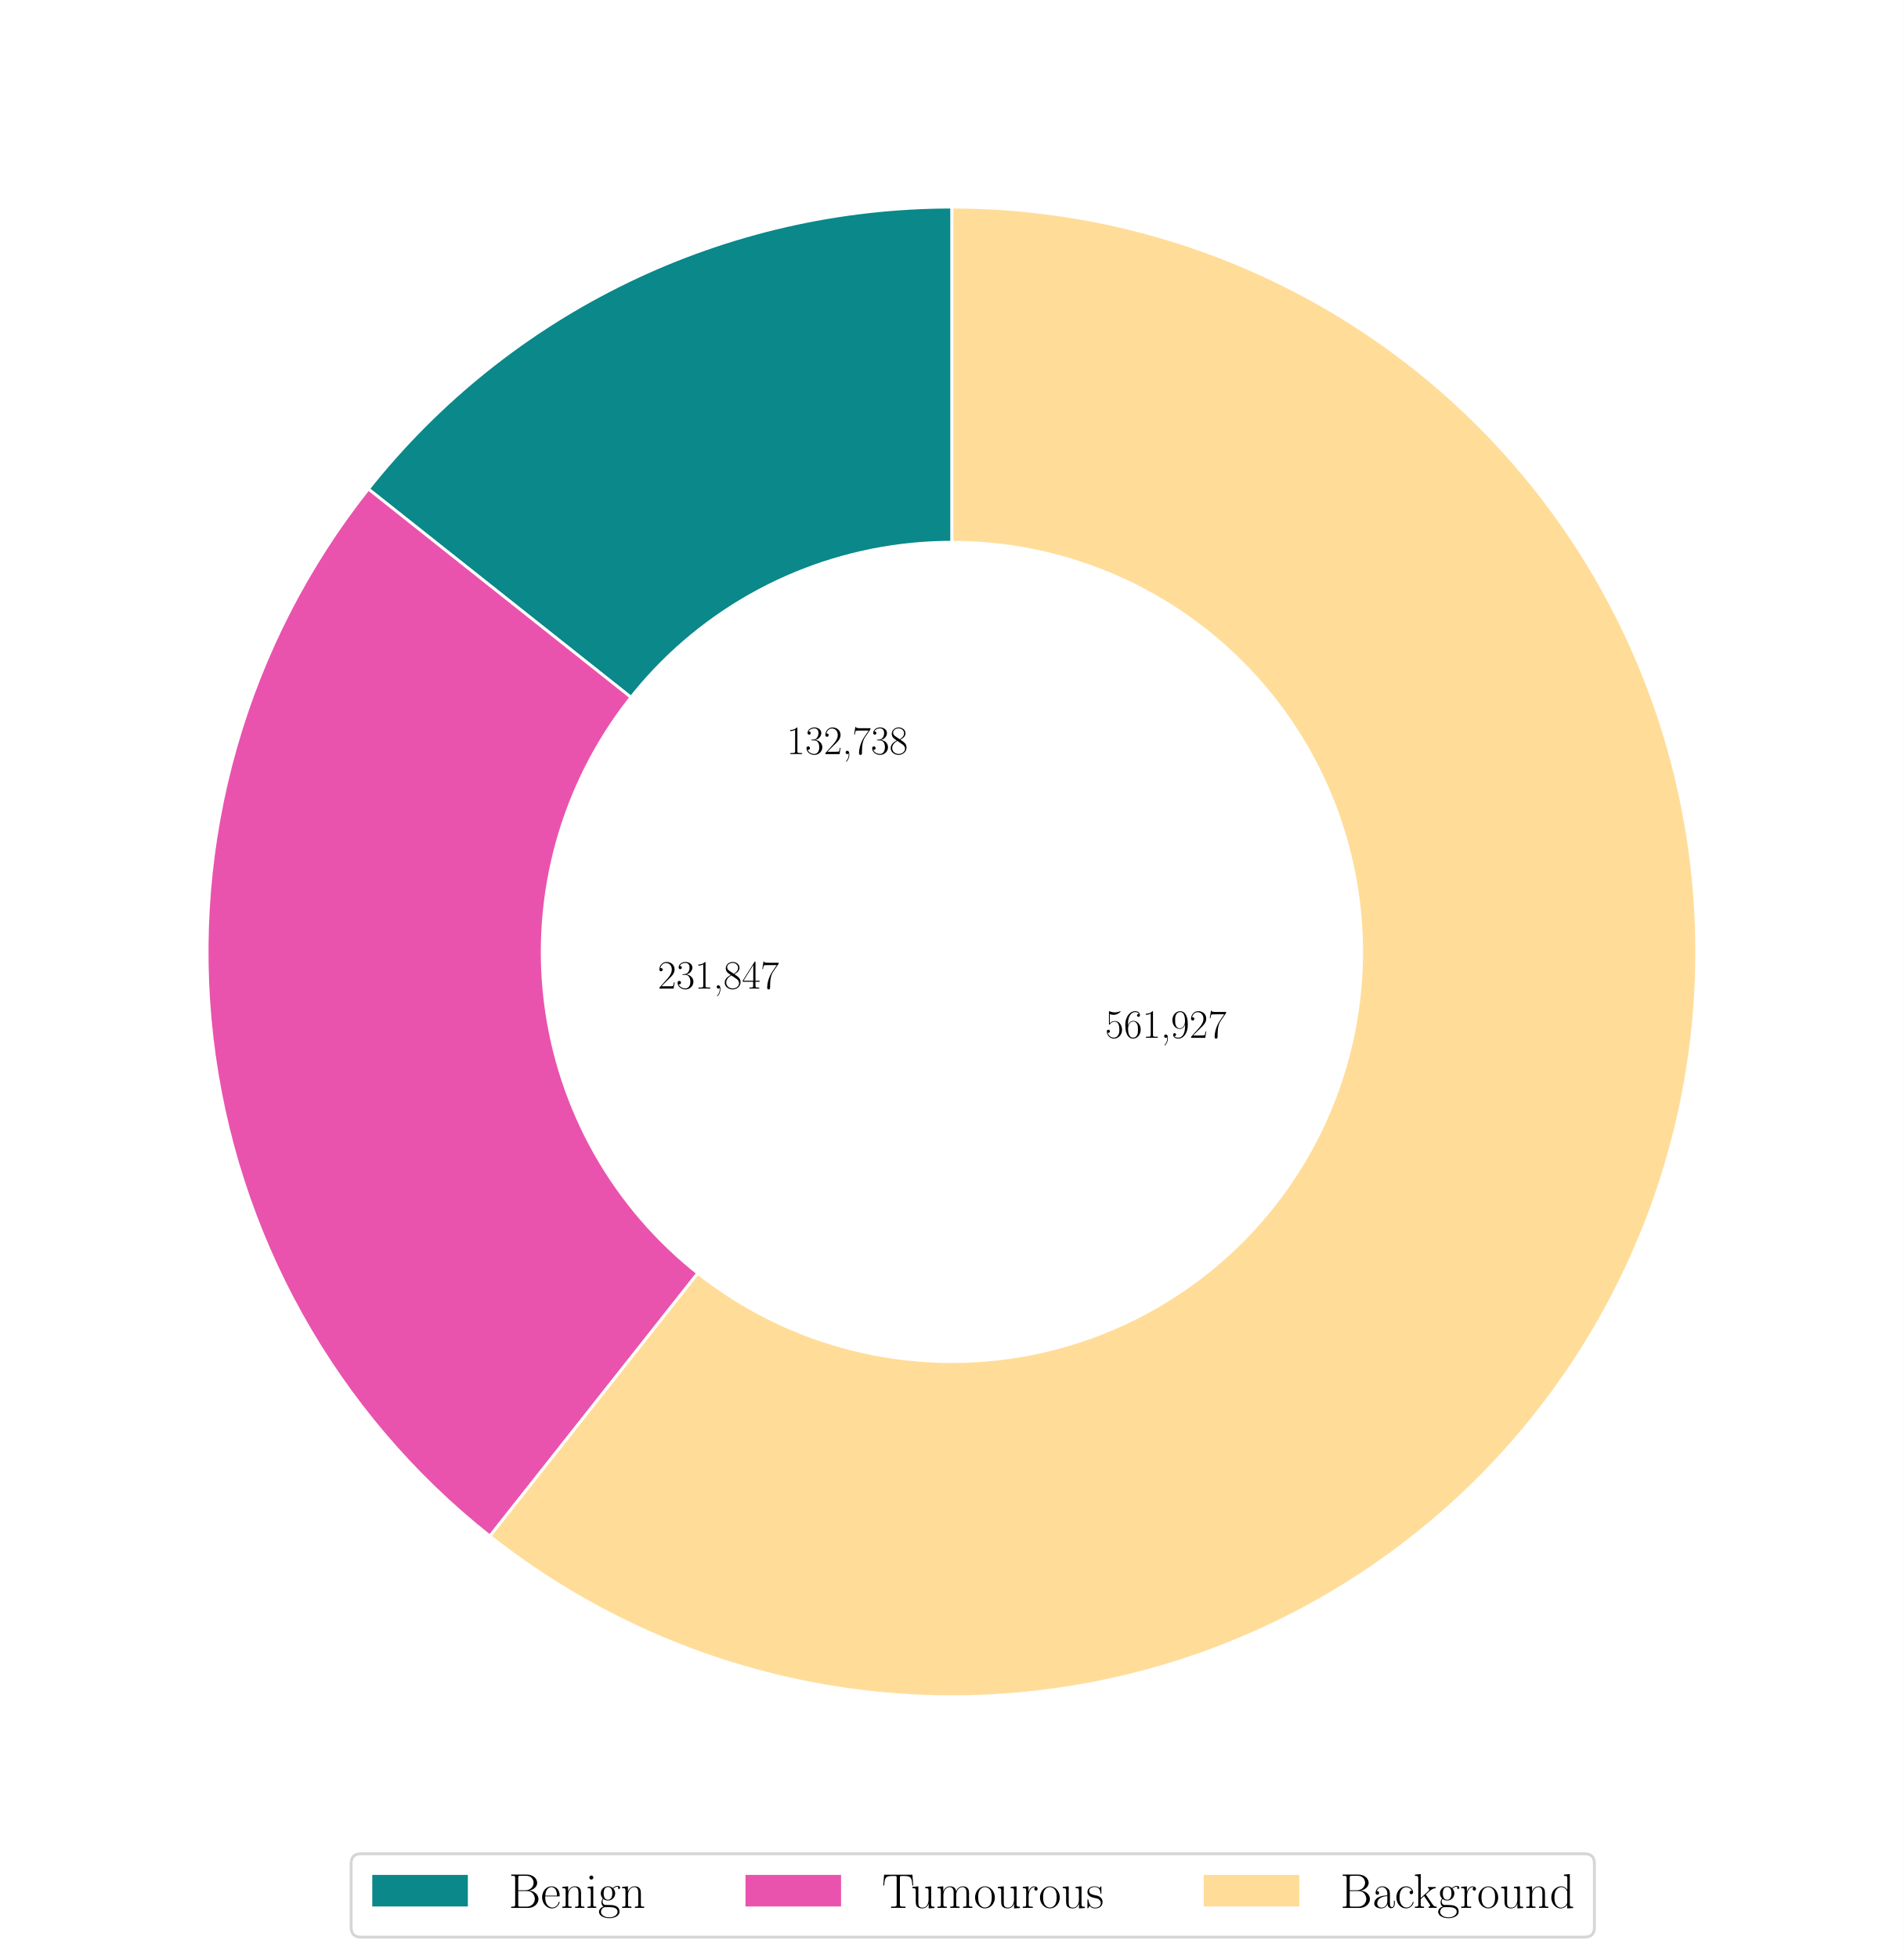
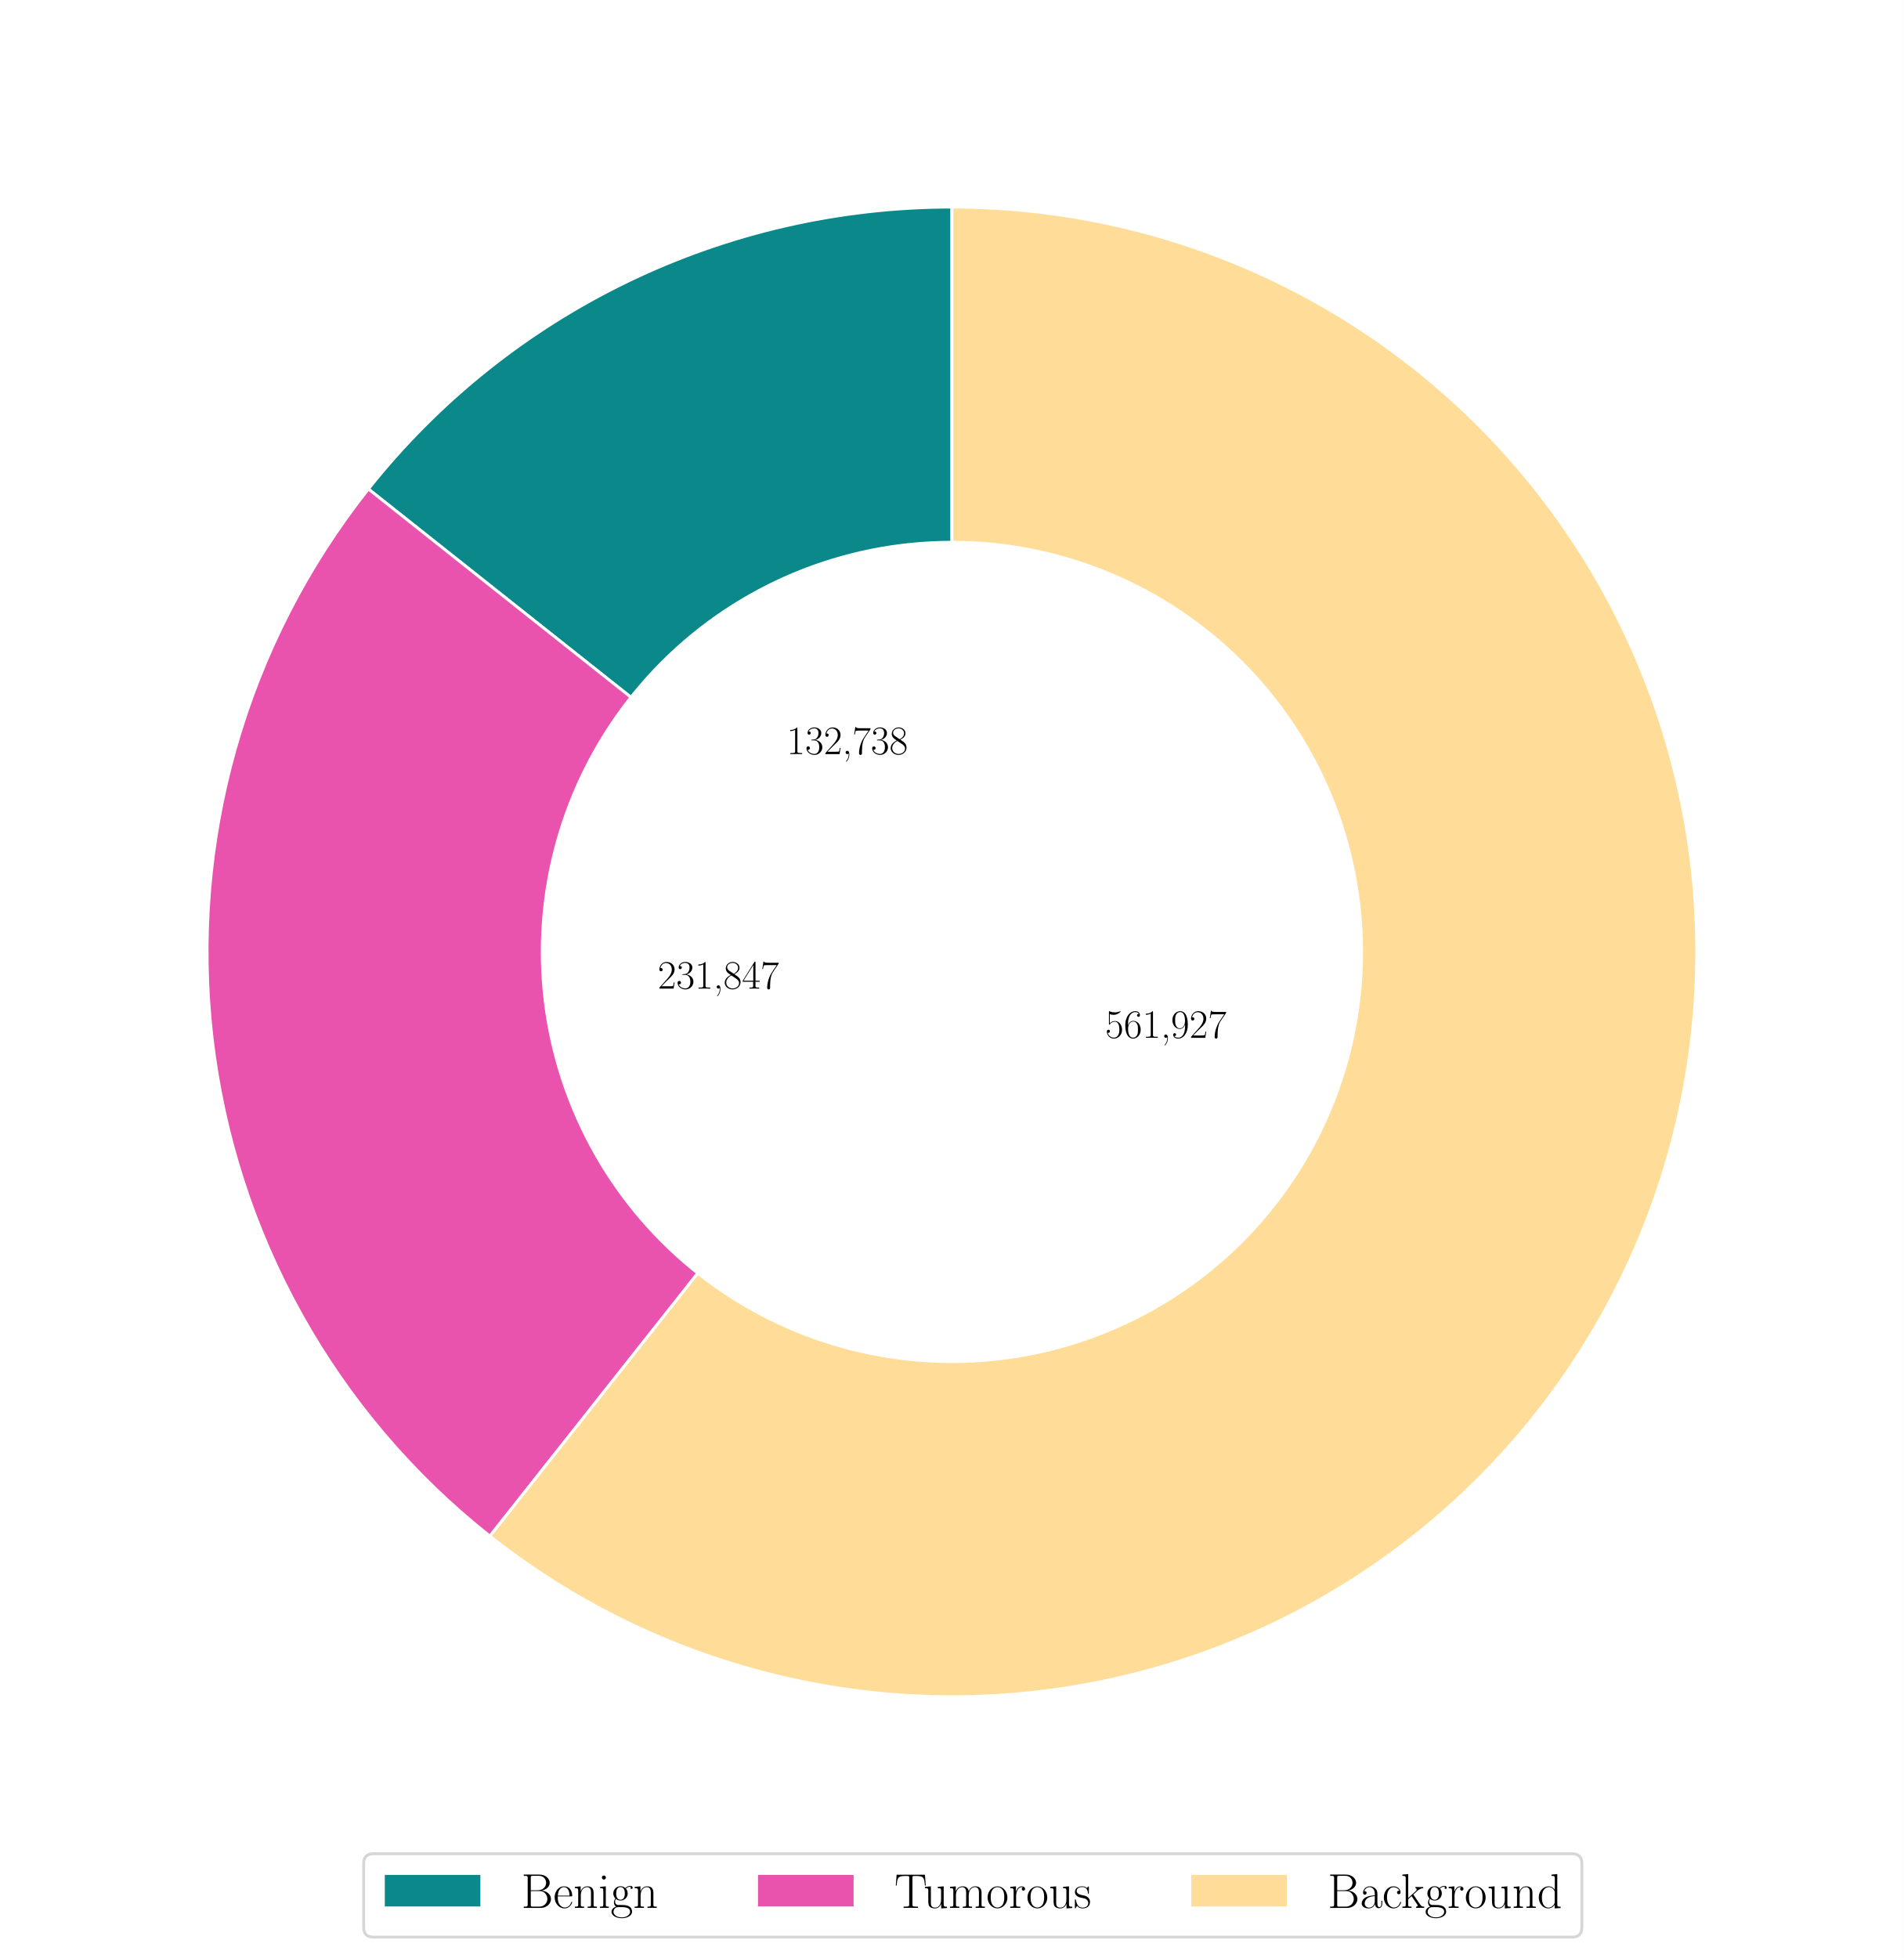
<svg xmlns="http://www.w3.org/2000/svg" xmlns:xlink="http://www.w3.org/1999/xlink" width="657.363pt" height="676.077pt" viewBox="0 0 657.363 676.077" version="1.1">
  <defs>
    <style type="text/css">*{stroke-linejoin: round; stroke-linecap: butt}</style>
  </defs>
  <g id="figure_1">
    <g id="patch_1">
      <path d="M 0 676.077  L 657.363 676.077  L 657.363 0  L 0 0  z " style="fill: #ffffff" />
    </g>
    <g id="axes_1">
      <g id="patch_2">
        <path d="M 328.681 71.496  C 289.934 71.496 251.683 80.253 216.795 97.109  C 181.907 113.966 151.275 138.491 127.194 168.847  L 328.681 328.681  L 328.681 71.496  z " style="fill: #0a888a; stroke: #ffffff; stroke-linejoin: miter" />
      </g>
      <g id="patch_3">
        <path d="M 127.194 168.847  C 106.185 195.331 90.602 225.699 81.339 258.211  C 72.076 290.723 69.314 324.744 73.21 358.324  C 77.107 391.904 87.586 424.389 104.047 453.915  C 120.508 483.442 142.631 509.436 169.146 530.406  L 328.681 328.681  L 127.194 168.847  z " style="fill: #e953ad; stroke: #ffffff; stroke-linejoin: miter" />
      </g>
      <g id="patch_4">
        <path d="M 169.146 530.406  C 201.327 555.856 239.135 573.24 279.403 581.101  C 319.671 588.963 361.241 587.075 400.631 575.597  C 440.021 564.119 476.098 543.381 505.84 515.119  C 535.582 486.857 558.134 451.885 571.606 413.132  C 585.078 374.379 589.083 332.959 583.286 292.342  C 577.489 251.726 562.056 213.08 538.281 179.643  C 514.505 146.206 483.07 118.939 446.609 100.127  C 410.148 81.314 369.709 71.496 328.681 71.496  L 328.681 328.681  L 169.146 530.406  z " style="fill: #ffdd99; stroke: #ffffff; stroke-linejoin: miter" />
      </g>
      <g id="patch_5">
-         <path d="M 328.681 470.133  C 366.195 470.133 402.177 455.229 428.703 428.703  C 455.229 402.177 470.133 366.195 470.133 328.681  C 470.133 291.168 455.229 255.186 428.703 228.66  C 402.177 202.134 366.195 187.23 328.681 187.23  C 291.168 187.23 255.186 202.134 228.66 228.66  C 202.134 255.186 187.23 291.168 187.23 328.681  C 187.23 366.195 202.134 402.177 228.66 428.703  C 255.186 455.229 291.168 470.133 328.681 470.133  z " clip-path="url(#p7c90572071)" style="fill: #ffffff; stroke: #ffffff; stroke-linejoin: miter" />
+         <path d="M 328.681 470.133  C 366.195 470.133 402.177 455.229 428.703 428.703  C 455.229 402.177 470.133 366.195 470.133 328.681  C 470.133 291.168 455.229 255.186 428.703 228.66  C 402.177 202.134 366.195 187.23 328.681 187.23  C 291.168 187.23 255.186 202.134 228.66 228.66  C 202.134 255.186 187.23 291.168 187.23 328.681  C 187.23 366.195 202.134 402.177 228.66 428.703  C 255.186 455.229 291.168 470.133 328.681 470.133  z " clip-path="url(#p232320f3a0)" style="fill: #ffffff; stroke: #ffffff; stroke-linejoin: miter" />
      </g>
      <g id="matplotlib.axis_1" />
      <g id="matplotlib.axis_2" />
      <g id="text_1">
        <g transform="translate(271.6144 260.381)scale(0.14 -0.14)">
          <defs>
            <path id="CMR17-31" d="M 1702 4083  C 1702 4217 1696 4224 1606 4224  C 1357 3927 979 3833 621 3820  C 602 3820 570 3820 563 3808  C 557 3795 557 3782 557 3648  C 755 3648 1088 3686 1344 3839  L 1344 467  C 1344 243 1331 166 781 166  L 589 166  L 589 0  C 896 6 1216 12 1523 12  C 1830 12 2150 6 2458 0  L 2458 166  L 2266 166  C 1715 166 1702 236 1702 467  L 1702 4083  z " transform="scale(0.015625)" />
            <path id="CMR17-33" d="M 1414 2176  C 1984 2176 2234 1673 2234 1094  C 2234 322 1824 25 1453 25  C 1114 25 563 193 390 691  C 422 678 454 678 486 678  C 640 678 755 780 755 947  C 755 1132 614 1216 486 1216  C 378 1216 211 1164 211 927  C 211 335 787 -128 1466 -128  C 2176 -128 2720 432 2720 1087  C 2720 1718 2208 2176 1600 2246  C 2086 2347 2554 2776 2554 3353  C 2554 3856 2048 4224 1472 4224  C 890 4224 378 3862 378 3347  C 378 3123 544 3084 627 3084  C 762 3084 877 3167 877 3334  C 877 3500 762 3584 627 3584  C 602 3584 570 3584 544 3571  C 730 3999 1235 4076 1459 4076  C 1683 4076 2106 3966 2106 3347  C 2106 3167 2080 2851 1862 2574  C 1670 2329 1453 2316 1242 2297  C 1210 2297 1062 2284 1037 2284  C 992 2278 966 2272 966 2227  C 966 2182 973 2176 1101 2176  L 1414 2176  z " transform="scale(0.015625)" />
            <path id="CMR17-32" d="M 2669 990  L 2554 990  C 2490 537 2438 460 2413 422  C 2381 371 1920 371 1830 371  L 602 371  C 832 620 1280 1073 1824 1596  C 2214 1966 2669 2400 2669 3033  C 2669 3788 2067 4224 1395 4224  C 691 4224 262 3603 262 3027  C 262 2777 448 2745 525 2745  C 589 2745 781 2783 781 3007  C 781 3206 614 3264 525 3264  C 486 3264 448 3257 422 3244  C 544 3788 915 4057 1306 4057  C 1862 4057 2227 3616 2227 3033  C 2227 2477 1901 1998 1536 1583  L 262 147  L 262 0  L 2515 0  L 2669 990  z " transform="scale(0.015625)" />
            <path id="CMR17-2c" d="M 1011 102  C 1024 44 1024 25 1024 -76  C 1024 -451 896 -795 627 -1108  C 595 -1140 595 -1152 595 -1165  C 595 -1191 621 -1216 646 -1216  C 685 -1216 1126 -776 1126 -82  C 1126 128 1101 524 800 524  C 659 524 538 428 538 262  C 538 96 659 0 800 0  C 877 0 960 32 1011 102  z " transform="scale(0.015625)" />
            <path id="CMR17-37" d="M 2886 3955  L 2886 4096  L 1382 4096  C 634 4096 621 4166 595 4288  L 480 4288  L 294 3104  L 410 3104  C 429 3226 474 3552 550 3673  C 589 3724 1062 3724 1171 3724  L 2579 3724  L 1869 2670  C 1395 1961 1069 1003 1069 166  C 1069 89 1069 -128 1299 -128  C 1530 -128 1530 89 1530 172  L 1530 466  C 1530 1514 1709 2204 2003 2644  L 2886 3955  z " transform="scale(0.015625)" />
            <path id="CMR17-38" d="M 1741 2289  C 2144 2494 2554 2803 2554 3298  C 2554 3884 1990 4224 1472 4224  C 890 4224 378 3800 378 3215  C 378 3054 416 2777 666 2533  C 730 2469 998 2276 1171 2154  C 883 2006 211 1652 211 945  C 211 282 838 -128 1459 -128  C 2144 -128 2720 366 2720 1022  C 2720 1607 2330 1877 2074 2051  L 1741 2289  z M 902 2855  C 851 2887 595 3086 595 3388  C 595 3781 998 4076 1459 4076  C 1965 4076 2336 3716 2336 3298  C 2336 2700 1670 2359 1638 2359  C 1632 2359 1626 2359 1574 2398  L 902 2855  z M 2080 1536  C 2176 1466 2483 1253 2483 861  C 2483 385 2010 25 1472 25  C 890 25 448 443 448 951  C 448 1459 838 1884 1280 2083  L 2080 1536  z " transform="scale(0.015625)" />
          </defs>
          <use xlink:href="#CMR17-31" transform="scale(0.996264)" />
          <use xlink:href="#CMR17-33" transform="translate(45.69048 0)scale(0.996264)" />
          <use xlink:href="#CMR17-32" transform="translate(91.38095 0)scale(0.996264)" />
          <use xlink:href="#CMR17-2c" transform="translate(137.0714 0)scale(0.996264)" />
          <use xlink:href="#CMR17-37" transform="translate(161.9425 0)scale(0.996264)" />
          <use xlink:href="#CMR17-33" transform="translate(207.633 0)scale(0.996264)" />
          <use xlink:href="#CMR17-38" transform="translate(253.3234 0)scale(0.996264)" />
        </g>
      </g>
      <g id="text_2">
        <g transform="translate(227.1031 341.3575)scale(0.14 -0.14)">
          <defs>
            <path id="CMR17-34" d="M 2150 4147  C 2150 4281 2144 4288 2029 4288  L 128 1254  L 128 1088  L 1779 1088  L 1779 460  C 1779 230 1766 166 1318 166  L 1197 166  L 1197 0  C 1402 12 1747 12 1965 12  C 2182 12 2528 12 2733 0  L 2733 166  L 2611 166  C 2163 166 2150 230 2150 460  L 2150 1088  L 2803 1088  L 2803 1254  L 2150 1254  L 2150 4147  z M 1798 3723  L 1798 1254  L 256 1254  L 1798 3723  z " transform="scale(0.015625)" />
          </defs>
          <use xlink:href="#CMR17-32" transform="scale(0.996264)" />
          <use xlink:href="#CMR17-33" transform="translate(45.69048 0)scale(0.996264)" />
          <use xlink:href="#CMR17-31" transform="translate(91.38095 0)scale(0.996264)" />
          <use xlink:href="#CMR17-2c" transform="translate(137.0714 0)scale(0.996264)" />
          <use xlink:href="#CMR17-38" transform="translate(161.9425 0)scale(0.996264)" />
          <use xlink:href="#CMR17-34" transform="translate(207.633 0)scale(0.996264)" />
          <use xlink:href="#CMR17-37" transform="translate(253.3234 0)scale(0.996264)" />
        </g>
      </g>
      <g id="text_3">
        <g transform="translate(381.6058 358.348)scale(0.14 -0.14)">
          <defs>
            <path id="CMR17-35" d="M 730 3750  C 794 3724 1056 3641 1325 3641  C 1920 3641 2246 3961 2432 4140  C 2432 4191 2432 4224 2394 4224  C 2387 4224 2374 4224 2323 4198  C 2099 4102 1837 4032 1517 4032  C 1325 4032 1037 4055 723 4191  C 653 4224 640 4224 634 4224  C 602 4224 595 4217 595 4090  L 595 2231  C 595 2113 595 2080 659 2080  C 691 2080 704 2093 736 2139  C 941 2435 1222 2560 1542 2560  C 1766 2560 2246 2415 2246 1293  C 2246 1087 2246 716 2054 422  C 1894 159 1645 25 1370 25  C 947 25 518 319 403 812  C 429 806 480 793 506 793  C 589 793 749 838 749 1036  C 749 1209 627 1280 506 1280  C 358 1280 262 1190 262 1011  C 262 454 704 -128 1382 -128  C 2042 -128 2669 441 2669 1267  C 2669 2054 2170 2662 1549 2662  C 1222 2662 947 2540 730 2304  L 730 3750  z " transform="scale(0.015625)" />
            <path id="CMR17-36" d="M 678 2198  C 678 3712 1395 4076 1811 4076  C 1946 4076 2272 4049 2400 3782  C 2298 3782 2106 3782 2106 3558  C 2106 3385 2246 3328 2336 3328  C 2394 3328 2566 3353 2566 3571  C 2566 3987 2246 4224 1805 4224  C 1043 4224 243 3411 243 2011  C 243 257 966 -128 1478 -128  C 2099 -128 2688 431 2688 1295  C 2688 2101 2170 2688 1517 2688  C 1126 2688 838 2430 678 1979  L 678 2198  z M 1478 25  C 691 25 691 1212 691 1450  C 691 1914 909 2585 1504 2585  C 1613 2585 1926 2585 2138 2140  C 2253 1889 2253 1624 2253 1302  C 2253 954 2253 696 2118 438  C 1978 173 1773 25 1478 25  z " transform="scale(0.015625)" />
            <path id="CMR17-39" d="M 2253 1871  C 2253 448 1670 25 1190 25  C 1043 25 685 43 538 281  C 704 256 826 345 826 505  C 826 678 685 736 595 736  C 538 736 365 710 365 492  C 365 68 742 -128 1203 -128  C 1939 -128 2688 665 2688 2090  C 2688 3857 1971 4224 1485 4224  C 851 4224 243 3664 243 2800  C 243 2000 762 1408 1414 1408  C 1952 1408 2189 1910 2253 2122  L 2253 1871  z M 1427 1510  C 1254 1510 1011 1542 813 1929  C 678 2181 678 2477 678 2793  C 678 3174 678 3438 858 3722  C 947 3857 1114 4076 1485 4076  C 2240 4076 2240 2909 2240 2651  C 2240 2193 2035 1510 1427 1510  z " transform="scale(0.015625)" />
          </defs>
          <use xlink:href="#CMR17-35" transform="scale(0.996264)" />
          <use xlink:href="#CMR17-36" transform="translate(45.69048 0)scale(0.996264)" />
          <use xlink:href="#CMR17-31" transform="translate(91.38095 0)scale(0.996264)" />
          <use xlink:href="#CMR17-2c" transform="translate(137.0714 0)scale(0.996264)" />
          <use xlink:href="#CMR17-39" transform="translate(161.9425 0)scale(0.996264)" />
          <use xlink:href="#CMR17-32" transform="translate(207.633 0)scale(0.996264)" />
          <use xlink:href="#CMR17-37" transform="translate(253.3234 0)scale(0.996264)" />
        </g>
      </g>
      <g id="legend_1">
        <g id="patch_6">
-           <path d="M 124.639 668.877  L 547.123 668.877  Q 550.523 668.877 550.523 665.477  L 550.523 643.483  Q 550.523 640.083 547.123 640.083  L 124.639 640.083  Q 121.239 640.083 121.239 643.483  L 121.239 665.477  Q 121.239 668.877 124.639 668.877  L 124.639 668.877  z " style="fill: none; opacity: 0.8; stroke: #cccccc; stroke-linejoin: miter" />
+           <path d="M 128.965 668.877  L 542.797 668.877  Q 546.197 668.877 546.197 665.477  L 546.197 643.483  Q 546.197 640.083 542.797 640.083  L 128.965 640.083  Q 125.565 640.083 125.565 643.483  L 125.565 665.477  Q 125.565 668.877 128.965 668.877  L 128.965 668.877  z " style="fill: none; opacity: 0.8; stroke: #cccccc; stroke-linejoin: miter" />
        </g>
        <g id="patch_7">
-           <path d="M 128.039 658.783  L 162.039 658.783  L 162.039 646.883  L 128.039 646.883  z " style="fill: #0a888a; stroke: #ffffff; stroke-linejoin: miter" />
+           <path d="M 132.365 658.783  L 166.365 658.783  L 166.365 646.883  L 132.365 646.883  z " style="fill: #0a888a; stroke: #ffffff; stroke-linejoin: miter" />
        </g>
        <g id="text_4">
-           <g transform="translate(175.6394 658.7829)scale(0.17 -0.17)">
+           <g transform="translate(179.9655 658.7829)scale(0.17 -0.17)">
            <defs>
              <path id="CMR17-42" d="M 333 4352  L 333 4185  C 774 4185 845 4185 845 3897  L 845 451  C 845 166 774 166 333 166  L 333 0  L 2534 0  C 3354 0 3885 578 3885 1155  C 3885 1726 3360 2214 2675 2259  C 3290 2380 3718 2790 3718 3276  C 3718 3808 3194 4352 2368 4352  L 333 4352  z M 1248 2304  L 1248 3936  C 1248 4153 1261 4185 1517 4185  L 2336 4185  C 2970 4185 3251 3673 3251 3276  C 3251 2790 2861 2304 2170 2304  L 1248 2304  z M 1517 166  C 1261 166 1248 198 1248 413  L 1248 2201  L 2432 2201  C 3091 2201 3411 1624 3411 1161  C 3411 698 3046 166 2349 166  L 1517 166  z " transform="scale(0.015625)" />
              <path id="CMR17-65" d="M 2438 1503  C 2464 1529 2464 1542 2464 1606  C 2464 2251 2118 2816 1389 2816  C 710 2816 173 2175 173 1394  C 173 554 781 -64 1459 -64  C 2176 -64 2458 619 2458 755  C 2458 800 2419 800 2406 800  C 2362 800 2355 787 2330 709  C 2189 270 1837 51 1504 51  C 1229 51 954 206 781 490  C 582 819 582 1200 582 1503  L 2438 1503  z M 589 1600  C 634 2511 1126 2713 1382 2713  C 1818 2713 2112 2308 2118 1600  L 589 1600  z " transform="scale(0.015625)" />
              <path id="CMR17-6e" d="M 2656 1954  C 2656 2282 2592 2816 1837 2816  C 1331 2816 1069 2424 973 2166  L 966 2166  L 966 2816  L 211 2745  L 211 2578  C 589 2578 646 2540 646 2231  L 646 443  C 646 198 621 166 211 166  L 211 0  C 365 12 646 12 813 12  C 979 12 1267 12 1421 0  L 1421 166  C 1011 166 986 192 986 443  L 986 1678  C 986 2269 1344 2713 1792 2713  C 2266 2713 2317 2289 2317 1980  L 2317 443  C 2317 198 2291 166 1882 166  L 1882 0  C 2035 12 2317 12 2483 12  C 2650 12 2938 12 3091 0  L 3091 166  C 2682 166 2656 192 2656 443  L 2656 1954  z " transform="scale(0.015625)" />
              <path id="CMR17-69" d="M 992 3961  C 992 4102 877 4224 730 4224  C 589 4224 467 4108 467 3961  C 467 3820 582 3699 730 3699  C 870 3699 992 3814 992 3961  z M 243 2745  L 243 2579  C 602 2579 653 2540 653 2231  L 653 443  C 653 198 627 166 218 166  L 218 0  C 371 12 646 12 806 12  C 960 12 1222 12 1370 0  L 1370 166  C 992 166 979 205 979 436  L 979 2816  L 243 2745  z " transform="scale(0.015625)" />
              <path id="CMR17-67" d="M 710 1165  C 832 1068 1043 960 1299 960  C 1805 960 2240 1359 2240 1895  C 2240 2063 2189 2321 1997 2521  C 2176 2713 2438 2777 2586 2777  C 2611 2777 2650 2777 2682 2758  C 2656 2751 2598 2726 2598 2623  C 2598 2540 2656 2483 2739 2483  C 2835 2483 2886 2547 2886 2630  C 2886 2751 2790 2880 2586 2880  C 2330 2880 2106 2758 1926 2591  C 1734 2764 1504 2828 1299 2828  C 794 2828 358 2431 358 1895  C 358 1527 570 1294 634 1230  C 442 1004 442 742 442 710  C 442 544 506 300 723 166  C 390 82 128 -184 128 -517  C 128 -996 736 -1344 1466 -1344  C 2170 -1344 2803 -1009 2803 -510  C 2803 384 1856 384 1363 384  C 1216 384 954 384 922 390  C 723 422 589 601 589 825  C 589 883 589 1024 710 1165  z M 1299 1068  C 736 1068 736 1766 736 1895  C 736 2024 736 2719 1299 2719  C 1862 2719 1862 2024 1862 1895  C 1862 1766 1862 1068 1299 1068  z M 1466 -1236  C 826 -1236 384 -883 384 -517  C 384 -311 493 -118 634 -11  C 794 102 858 102 1293 102  C 1818 102 2547 102 2547 -517  C 2547 -883 2106 -1236 1466 -1236  z " transform="scale(0.015625)" />
            </defs>
            <use xlink:href="#CMR17-42" transform="scale(0.996264)" />
            <use xlink:href="#CMR17-65" transform="translate(65.18875 0)scale(0.996264)" />
            <use xlink:href="#CMR17-6e" transform="translate(105.6744 0)scale(0.996264)" />
            <use xlink:href="#CMR17-69" transform="translate(156.5698 0)scale(0.996264)" />
            <use xlink:href="#CMR17-67" transform="translate(181.4408 0)scale(0.996264)" />
            <use xlink:href="#CMR17-6e" transform="translate(227.1313 0)scale(0.996264)" />
          </g>
        </g>
        <g id="patch_8">
-           <path d="M 256.904 658.783  L 290.904 658.783  L 290.904 646.883  L 256.904 646.883  z " style="fill: #e953ad; stroke: #ffffff; stroke-linejoin: miter" />
+           <path d="M 261.23 658.783  L 295.23 658.783  L 295.23 646.883  L 261.23 646.883  z " style="fill: #e953ad; stroke: #ffffff; stroke-linejoin: miter" />
        </g>
        <g id="text_5">
-           <g transform="translate(304.5039 658.7829)scale(0.17 -0.17)">
+           <g transform="translate(308.83 658.7829)scale(0.17 -0.17)">
            <defs>
              <path id="CMR17-54" d="M 3981 4332  L 288 4332  L 179 2924  L 294 2924  C 378 3981 467 4166 1453 4166  C 1568 4166 1754 4166 1805 4159  C 1926 4140 1926 4064 1926 3917  L 1926 465  C 1926 236 1907 166 1376 166  L 1197 166  L 1197 0  C 1504 6 1824 12 2138 12  C 2451 12 2771 6 3078 0  L 3078 166  L 2899 166  C 2368 166 2349 236 2349 465  L 2349 3917  C 2349 4057 2349 4134 2464 4159  C 2515 4166 2701 4166 2816 4166  C 3795 4166 3891 3981 3974 2924  L 4090 2924  L 3981 4332  z " transform="scale(0.015625)" />
              <path id="CMR17-75" d="M 1882 2745  L 1882 2579  C 2259 2579 2317 2540 2317 2229  L 2317 1053  C 2317 510 2029 38 1555 38  C 1030 38 986 355 986 691  L 986 2816  L 211 2745  L 211 2579  C 467 2579 640 2579 646 2320  L 646 1079  C 646 646 646 368 813 187  C 896 103 1056 -64 1517 -64  C 2061 -64 2272 400 2323 536  L 2330 536  L 2330 -64  L 3091 -13  L 3091 154  C 2714 154 2656 193 2656 503  L 2656 2816  L 1882 2745  z " transform="scale(0.015625)" />
              <path id="CMR17-6d" d="M 4326 1954  C 4326 2276 4269 2816 3507 2816  C 3072 2816 2771 2520 2656 2173  L 2650 2173  C 2573 2700 2195 2816 1837 2816  C 1331 2816 1069 2424 973 2166  L 966 2166  L 966 2816  L 211 2745  L 211 2578  C 589 2578 646 2540 646 2231  L 646 443  C 646 198 621 166 211 166  L 211 0  C 365 12 646 12 813 12  C 979 12 1267 12 1421 0  L 1421 166  C 1011 166 986 192 986 443  L 986 1678  C 986 2269 1344 2713 1792 2713  C 2266 2713 2317 2289 2317 1980  L 2317 443  C 2317 198 2291 166 1882 166  L 1882 0  C 2035 12 2317 12 2483 12  C 2650 12 2938 12 3091 0  L 3091 166  C 2682 166 2656 192 2656 443  L 2656 1678  C 2656 2269 3014 2713 3462 2713  C 3936 2713 3987 2289 3987 1980  L 3987 443  C 3987 198 3962 166 3552 166  L 3552 0  C 3706 12 3987 12 4154 12  C 4320 12 4608 12 4762 0  L 4762 166  C 4352 166 4326 192 4326 443  L 4326 1954  z " transform="scale(0.015625)" />
              <path id="CMR17-6f" d="M 2758 1356  C 2758 2176 2163 2816 1466 2816  C 768 2816 173 2176 173 1356  C 173 550 768 -64 1466 -64  C 2163 -64 2758 550 2758 1356  z M 1466 51  C 1165 51 909 230 762 480  C 602 768 582 1126 582 1408  C 582 1676 595 2009 762 2297  C 890 2508 1139 2713 1466 2713  C 1754 2713 1997 2553 2150 2329  C 2349 2028 2349 1606 2349 1408  C 2349 1158 2336 774 2163 467  C 1984 172 1709 51 1466 51  z " transform="scale(0.015625)" />
              <path id="CMR17-72" d="M 960 1517  C 960 2134 1222 2713 1702 2713  C 1747 2713 1792 2707 1837 2687  C 1837 2687 1696 2642 1696 2475  C 1696 2321 1818 2257 1914 2257  C 1990 2257 2131 2302 2131 2482  C 2131 2687 1926 2816 1709 2816  C 1222 2816 1011 2340 947 2115  L 941 2115  L 941 2816  L 198 2745  L 198 2578  C 576 2578 634 2540 634 2231  L 634 443  C 634 198 608 166 198 166  L 198 0  C 352 12 646 12 813 12  C 998 12 1325 12 1498 0  L 1498 166  C 1037 166 960 166 960 455  L 960 1517  z " transform="scale(0.015625)" />
              <path id="CMR17-73" d="M 1978 2688  C 1978 2803 1971 2809 1933 2809  C 1907 2809 1901 2803 1824 2707  C 1805 2681 1747 2617 1728 2592  C 1523 2809 1235 2816 1126 2816  C 416 2816 160 2444 160 2073  C 160 1497 813 1363 998 1324  C 1402 1241 1542 1216 1677 1100  C 1760 1024 1901 883 1901 652  C 1901 384 1747 38 1158 38  C 602 38 403 460 288 1024  C 269 1113 269 1120 218 1120  C 166 1120 160 1113 160 985  L 160 64  C 160 -52 166 -58 205 -58  C 237 -58 243 -52 275 0  C 314 57 410 211 448 275  C 576 102 800 -64 1158 -64  C 1792 -64 2131 281 2131 780  C 2131 1107 1958 1280 1875 1356  C 1683 1555 1459 1600 1190 1651  C 838 1728 390 1817 390 2208  C 390 2374 480 2726 1126 2726  C 1811 2726 1850 2086 1862 1881  C 1869 1849 1901 1843 1920 1843  C 1978 1843 1978 1862 1978 1971  L 1978 2688  z " transform="scale(0.015625)" />
            </defs>
            <use xlink:href="#CMR17-54" transform="scale(0.996264)" />
            <use xlink:href="#CMR17-75" transform="translate(58.70262 0)scale(0.996264)" />
            <use xlink:href="#CMR17-6d" transform="translate(109.598 0)scale(0.996264)" />
            <use xlink:href="#CMR17-6f" transform="translate(186.5176 0)scale(0.996264)" />
-             <use xlink:href="#CMR17-75" transform="translate(232.2081 0)scale(0.996264)" />
-             <use xlink:href="#CMR17-72" transform="translate(283.1034 0)scale(0.996264)" />
-             <use xlink:href="#CMR17-6f" transform="translate(318.3842 0)scale(0.996264)" />
-             <use xlink:href="#CMR17-75" transform="translate(364.0747 0)scale(0.996264)" />
-             <use xlink:href="#CMR17-73" transform="translate(414.97 0)scale(0.996264)" />
+             <use xlink:href="#CMR17-72" transform="translate(232.2081 0)scale(0.996264)" />
+             <use xlink:href="#CMR17-6f" transform="translate(267.4888 0)scale(0.996264)" />
+             <use xlink:href="#CMR17-75" transform="translate(313.1793 0)scale(0.996264)" />
+             <use xlink:href="#CMR17-73" transform="translate(364.0747 0)scale(0.996264)" />
          </g>
        </g>
        <g id="patch_9">
-           <path d="M 415.135 658.783  L 449.135 658.783  L 449.135 646.883  L 415.135 646.883  z " style="fill: #ffdd99; stroke: #ffffff; stroke-linejoin: miter" />
+           <path d="M 410.809 658.783  L 444.809 658.783  L 444.809 646.883  L 410.809 646.883  z " style="fill: #ffdd99; stroke: #ffffff; stroke-linejoin: miter" />
        </g>
        <g id="text_6">
-           <g transform="translate(462.735 658.7829)scale(0.17 -0.17)">
+           <g transform="translate(458.4089 658.7829)scale(0.17 -0.17)">
            <defs>
              <path id="CMR17-61" d="M 2304 1656  C 2304 2048 2304 2275 2035 2534  C 1798 2751 1523 2816 1306 2816  C 800 2816 435 2408 435 1977  C 435 1740 627 1728 666 1728  C 749 1728 896 1779 896 1958  C 896 2118 774 2188 666 2188  C 640 2188 608 2182 589 2176  C 723 2594 1069 2713 1293 2713  C 1613 2713 1965 2421 1965 1875  L 1965 1632  C 1587 1619 1133 1568 774 1373  C 371 1147 256 822 256 576  C 256 77 832 -64 1171 -64  C 1523 -64 1850 135 1990 505  C 2003 219 2182 -39 2464 -39  C 2598 -39 2938 51 2938 563  L 2938 926  L 2822 926  L 2822 557  C 2822 161 2650 109 2566 109  C 2304 109 2304 446 2304 732  L 2304 1656  z M 1965 887  C 1965 323 1568 38 1216 38  C 896 38 646 278 646 576  C 646 771 730 1114 1101 1322  C 1408 1497 1760 1523 1965 1536  L 1965 887  z " transform="scale(0.015625)" />
              <path id="CMR17-63" d="M 2234 2240  C 2112 2240 1933 2240 1933 2015  C 1933 1836 2080 1785 2163 1785  C 2208 1785 2394 1804 2394 2028  C 2394 2476 1958 2816 1466 2816  C 787 2816 211 2201 211 1379  C 211 521 813 -64 1466 -64  C 2259 -64 2458 676 2458 747  C 2458 773 2451 792 2406 792  C 2362 792 2355 786 2330 702  C 2163 180 1798 51 1523 51  C 1114 51 621 431 621 1385  C 621 2358 1094 2700 1472 2700  C 1722 2700 2093 2582 2234 2240  z " transform="scale(0.015625)" />
              <path id="CMR17-6b" d="M 1670 1679  C 1664 1692 1632 1730 1632 1749  C 1632 1762 2086 2175 2144 2226  C 2509 2532 2739 2563 2906 2570  L 2906 2735  C 2867 2735 2854 2735 2848 2729  L 2534 2722  C 2355 2722 2080 2722 1907 2735  L 1907 2570  C 1997 2563 2061 2513 2061 2423  C 2061 2296 1933 2175 1926 2175  L 960 1298  L 960 4416  L 198 4345  L 198 4179  C 576 4179 634 4141 634 3835  L 634 439  C 634 198 608 166 198 166  L 198 0  C 352 12 634 12 794 12  C 954 12 1235 12 1389 0  L 1389 166  C 979 166 954 191 954 439  L 954 1139  L 1395 1540  L 2042 586  C 2118 471 2182 382 2182 299  C 2182 185 2067 166 1990 166  L 1990 0  C 2144 12 2419 12 2579 12  C 2694 12 2931 6 3040 0  L 3040 166  C 2739 166 2669 223 2477 503  L 1670 1679  z " transform="scale(0.015625)" />
              <path id="CMR17-64" d="M 1869 4345  L 1869 4179  C 2246 4179 2304 4141 2304 3843  L 2304 2371  C 2278 2403 2016 2816 1498 2816  C 845 2816 211 2228 211 1376  C 211 529 806 -64 1434 -64  C 1978 -64 2259 361 2291 406  L 2291 -64  L 3066 -13  L 3066 154  C 2688 154 2630 193 2630 503  L 2630 4416  L 1869 4345  z M 2291 762  C 2291 568 2176 393 2029 264  C 1811 70 1594 38 1472 38  C 1286 38 621 135 621 1369  C 621 2636 1363 2713 1530 2713  C 1824 2713 2061 2545 2208 2313  C 2291 2177 2291 2157 2291 2041  L 2291 762  z " transform="scale(0.015625)" />
            </defs>
            <use xlink:href="#CMR17-42" transform="scale(0.996264)" />
            <use xlink:href="#CMR17-61" transform="translate(65.18875 0)scale(0.996264)" />
            <use xlink:href="#CMR17-63" transform="translate(110.8792 0)scale(0.996264)" />
            <use xlink:href="#CMR17-6b" transform="translate(148.7624 0)scale(0.996264)" />
            <use xlink:href="#CMR17-67" transform="translate(197.0554 0)scale(0.996264)" />
            <use xlink:href="#CMR17-72" transform="translate(242.7458 0)scale(0.996264)" />
            <use xlink:href="#CMR17-6f" transform="translate(278.0266 0)scale(0.996264)" />
            <use xlink:href="#CMR17-75" transform="translate(323.7171 0)scale(0.996264)" />
            <use xlink:href="#CMR17-6e" transform="translate(374.6124 0)scale(0.996264)" />
            <use xlink:href="#CMR17-64" transform="translate(425.5078 0)scale(0.996264)" />
          </g>
        </g>
      </g>
    </g>
  </g>
  <defs>
-     <clipPath id="p7c90572071">
+     <clipPath id="p232320f3a0">
      <rect x="7.2" y="7.2" width="642.963" height="642.963" />
    </clipPath>
  </defs>
</svg>
